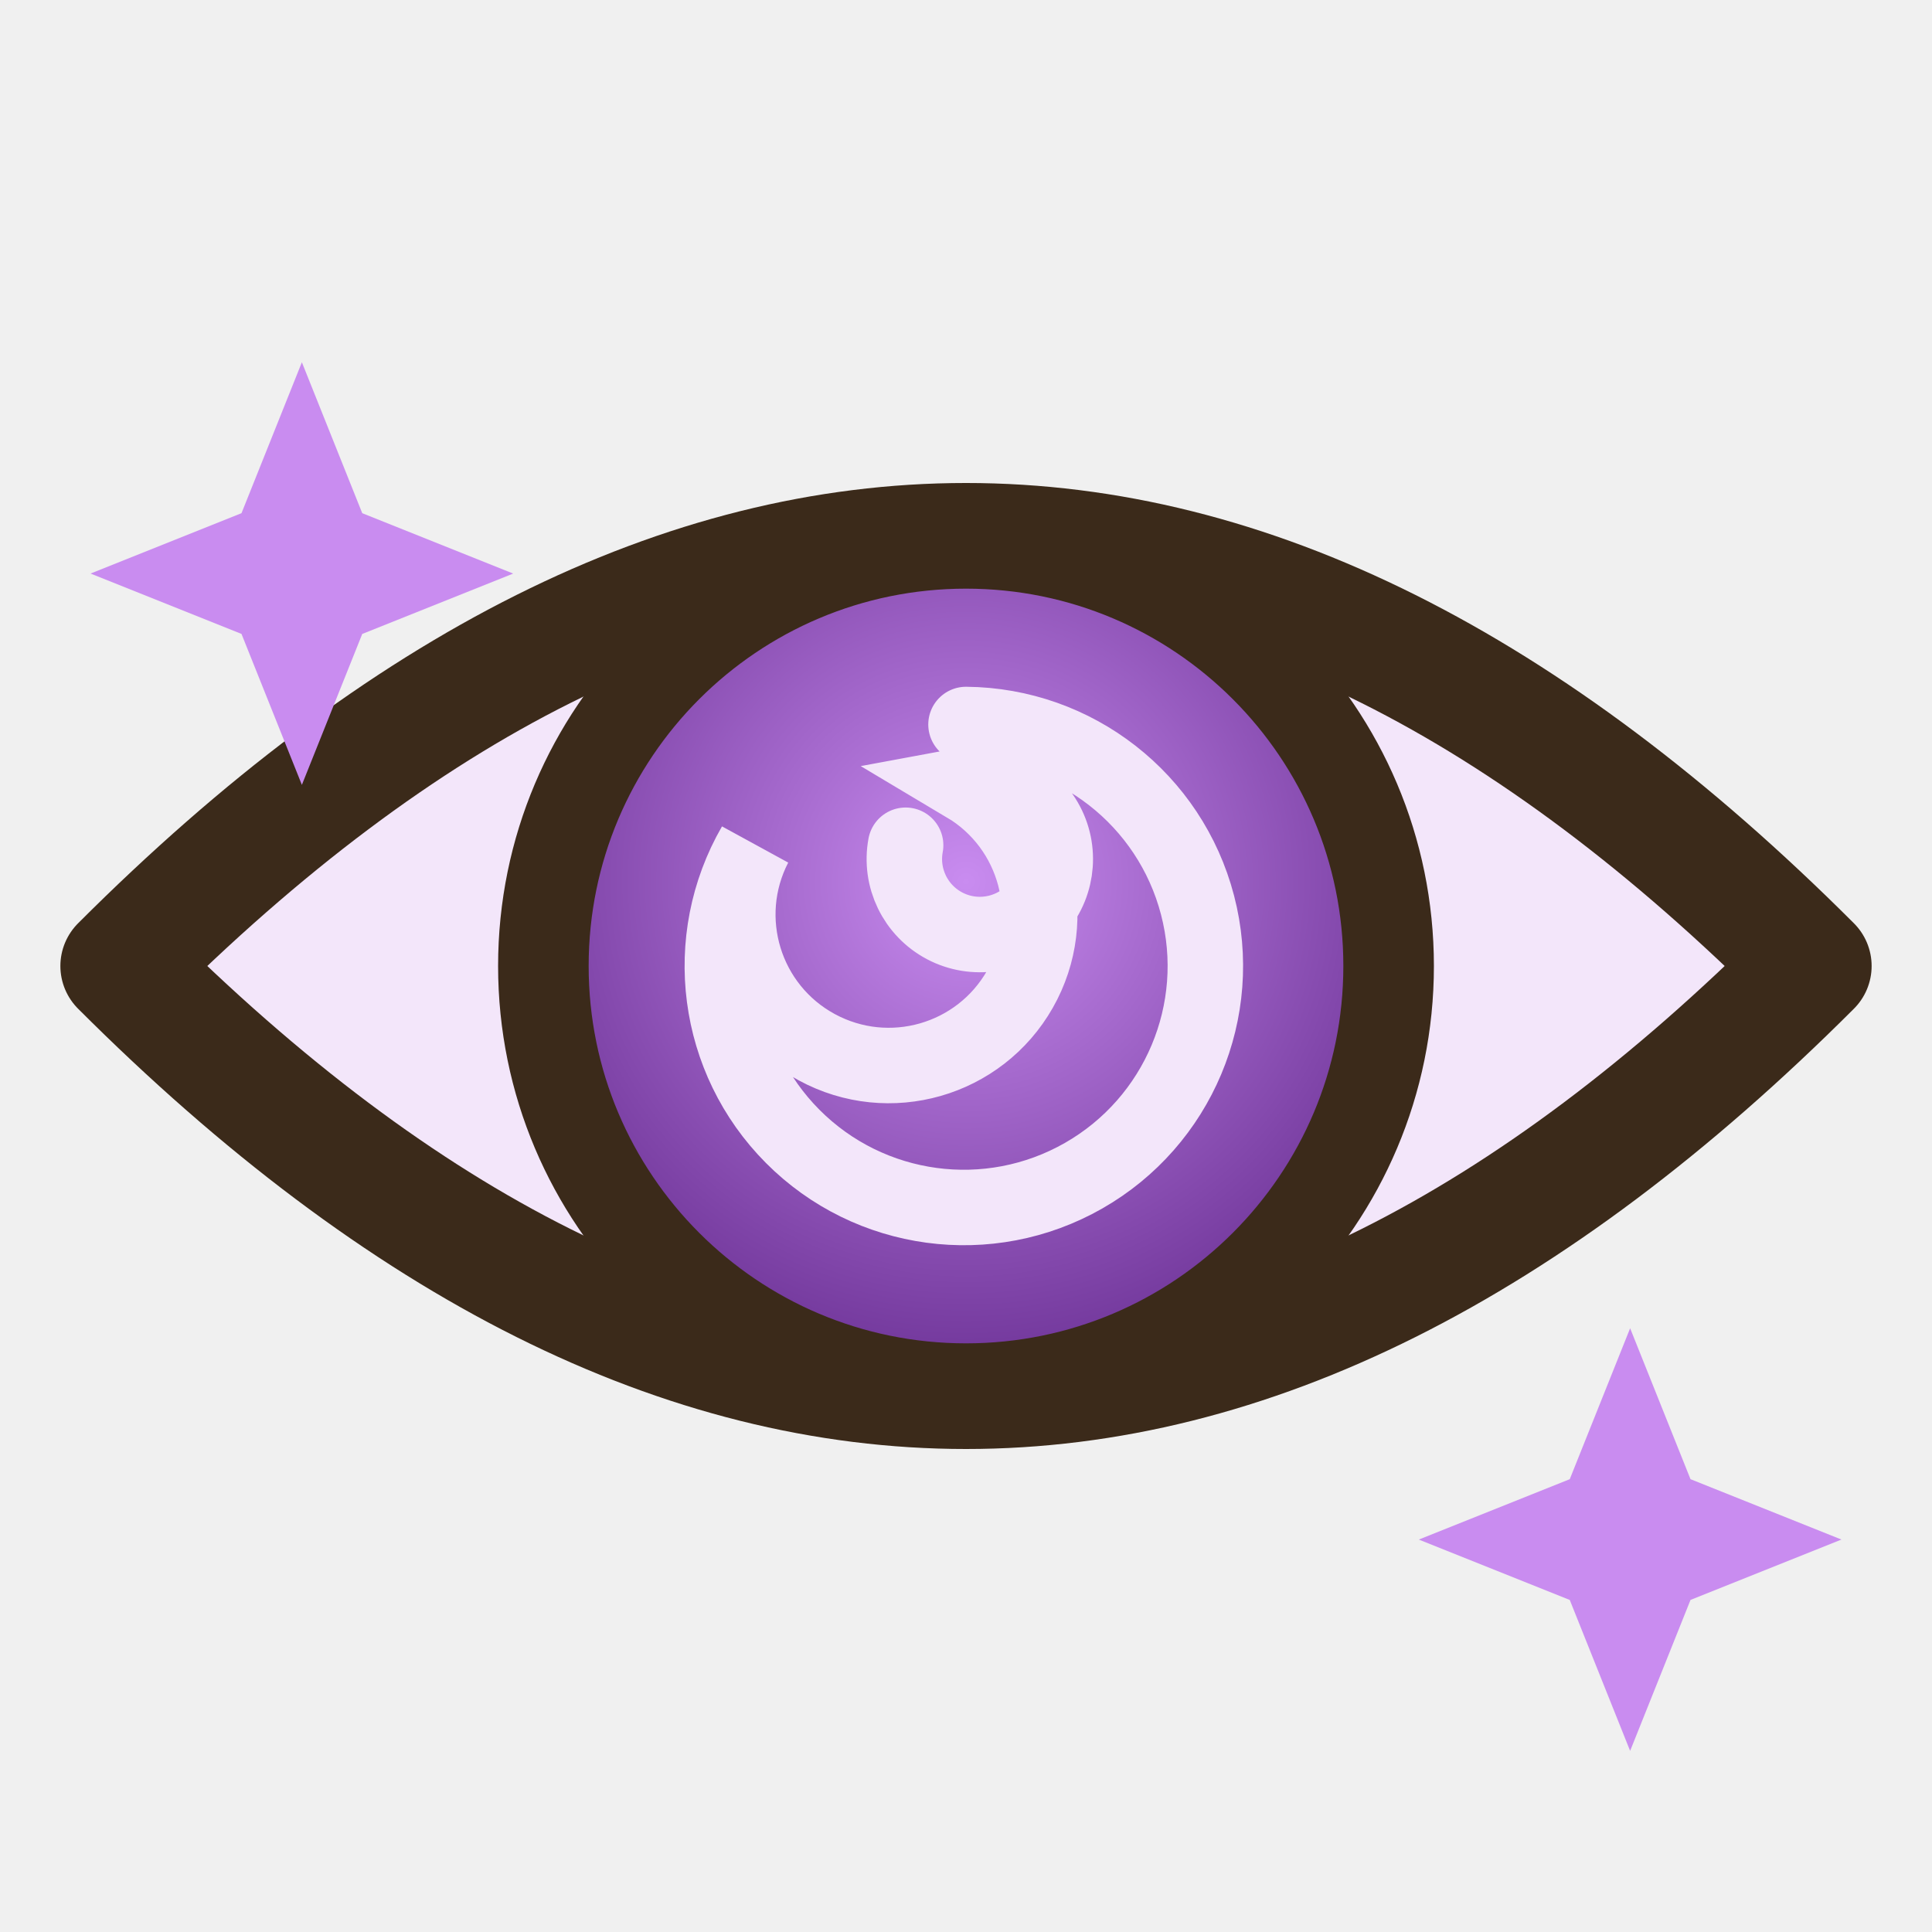
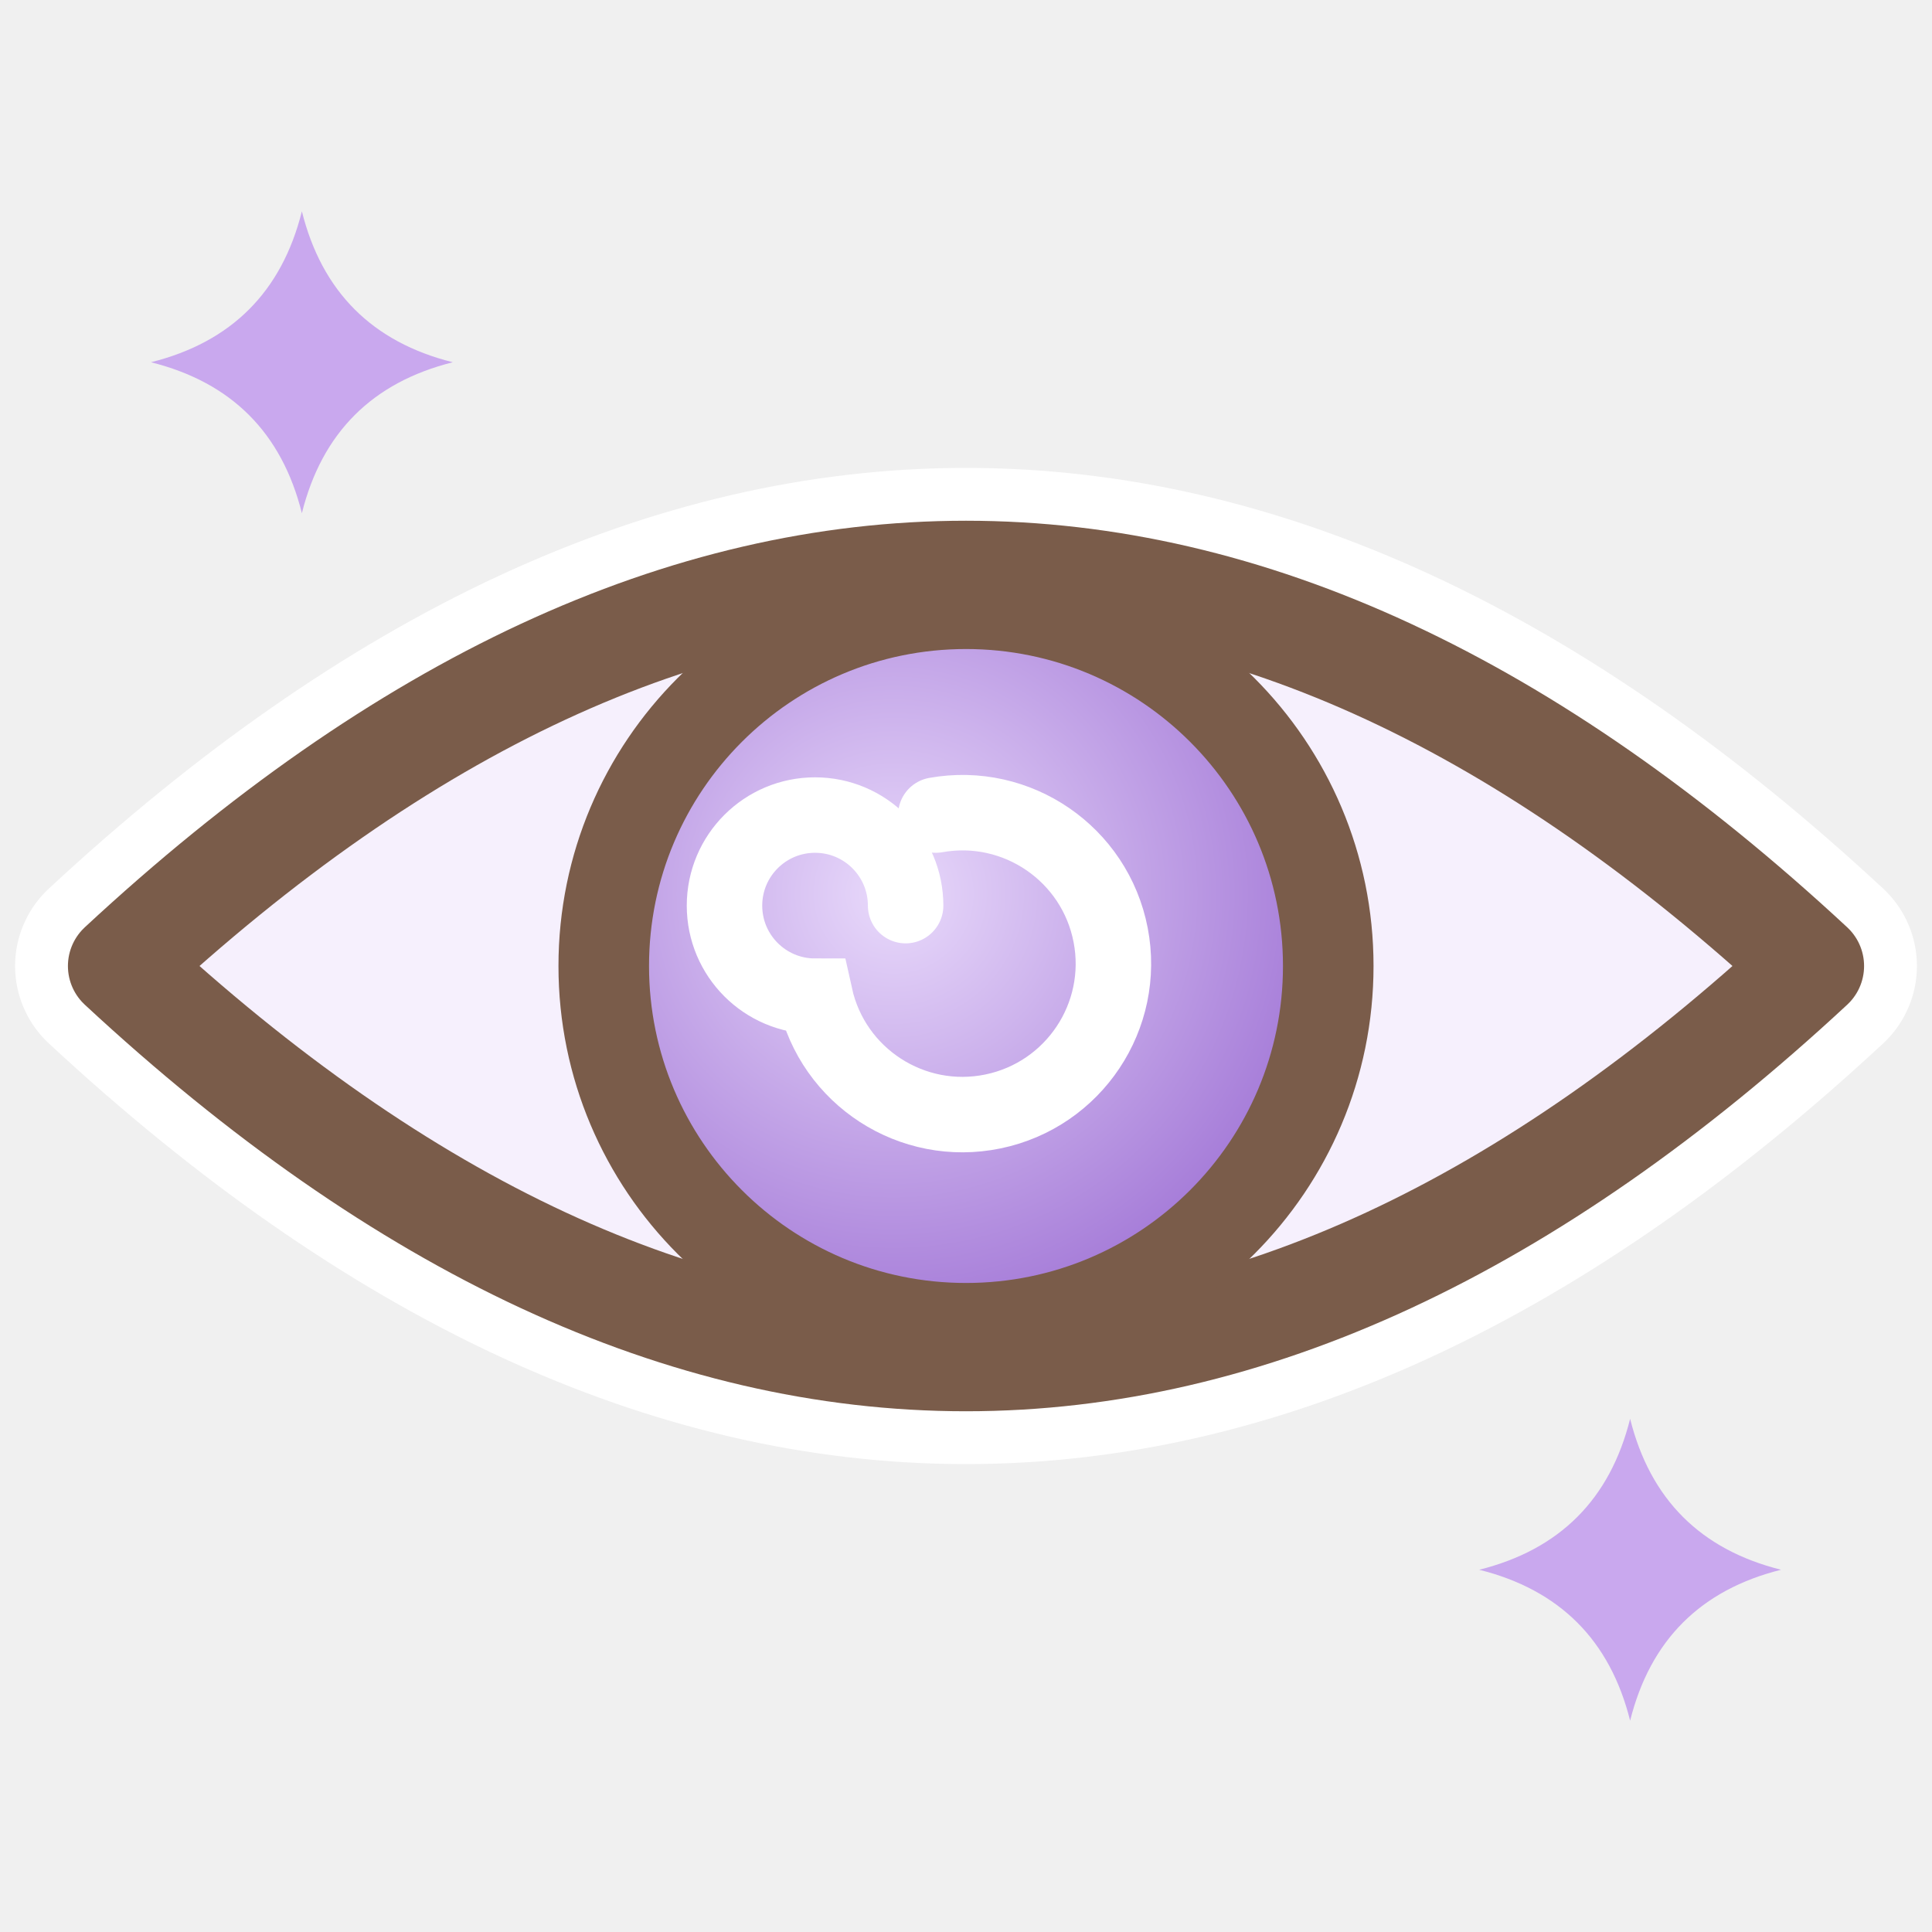
<svg xmlns="http://www.w3.org/2000/svg" width="64" height="64" viewBox="0 0 64 64">
  <defs>
-     <radialGradient id="c" cx="0.5" cy="0.4" r="0.7">
-       <stop offset="0" stop-color="#C98CF0" />
-       <stop offset="1" stop-color="#5E2488" />
+     <radialGradient id="i" cx="0.4" cy="0.4" r="0.6">
+       <stop offset="0" stop-color="#E9DAFB" />
+       <stop offset="1" stop-color="#A57BD8" />
    </radialGradient>
  </defs>
-   <path d="M4 32 Q32 4 60 32 Q32 60 4 32 Z" fill="#F3E6FA" stroke="#3B2A1A" stroke-width="4" stroke-linejoin="round" />
-   <circle cx="32" cy="32" r="14" fill="url(#c)" stroke="#3B2A1A" stroke-width="3" />
-   <path d="M32 32 m0 -8 a8 8 0 1 1 -7 4 a5 5 0 1 0 7 -2 a2.5 2.5 0 1 1 -2 2" fill="none" stroke="#F3E6FA" stroke-width="2.5" stroke-linecap="round" />
-   <path d="M10 12 l2 5 l5 2 l-5 2 l-2 5 l-2 -5 l-5 -2 l5 -2 Z M54 44 l2 5 l5 2 l-5 2 l-2 5 l-2 -5 l-5 -2 l5 -2 Z" fill="#C98CF0" />
+   <g fill="#FFFFFF" stroke="#FFFFFF" stroke-width="7" stroke-linejoin="round" stroke-linecap="round">
+     <path d="M4 32 Q32 6 60 32 Q32 58 4 32 Z" />
+   </g>
+   <path d="M4 32 Q32 6 60 32 Q32 58 4 32 Z" fill="#F6F0FD" stroke="#7A5C4A" stroke-width="3.5" stroke-linejoin="round" stroke-linecap="round" />
+   <circle cx="32" cy="32" r="12" fill="url(#i)" stroke="#7A5C4A" stroke-width="3" stroke-linejoin="round" stroke-linecap="round" />
+   <path d="M32 32 m-1 -5 a5 5 0 1 1 -4 6 a3 3 0 1 1 3 -3" fill="none" stroke="#FFFFFF" stroke-width="2.5" stroke-linecap="round" />
+   <path d="M10 7Q11 11 15 12Q11 13 10 17Q9 13 5 12Q9 11 10 7Z" fill="#C9A8EE" />
+   <path d="M54 47Q55 51 59 52Q55 53 54 57Q53 53 49 52Q53 51 54 47Z" fill="#C9A8EE" />
</svg>
